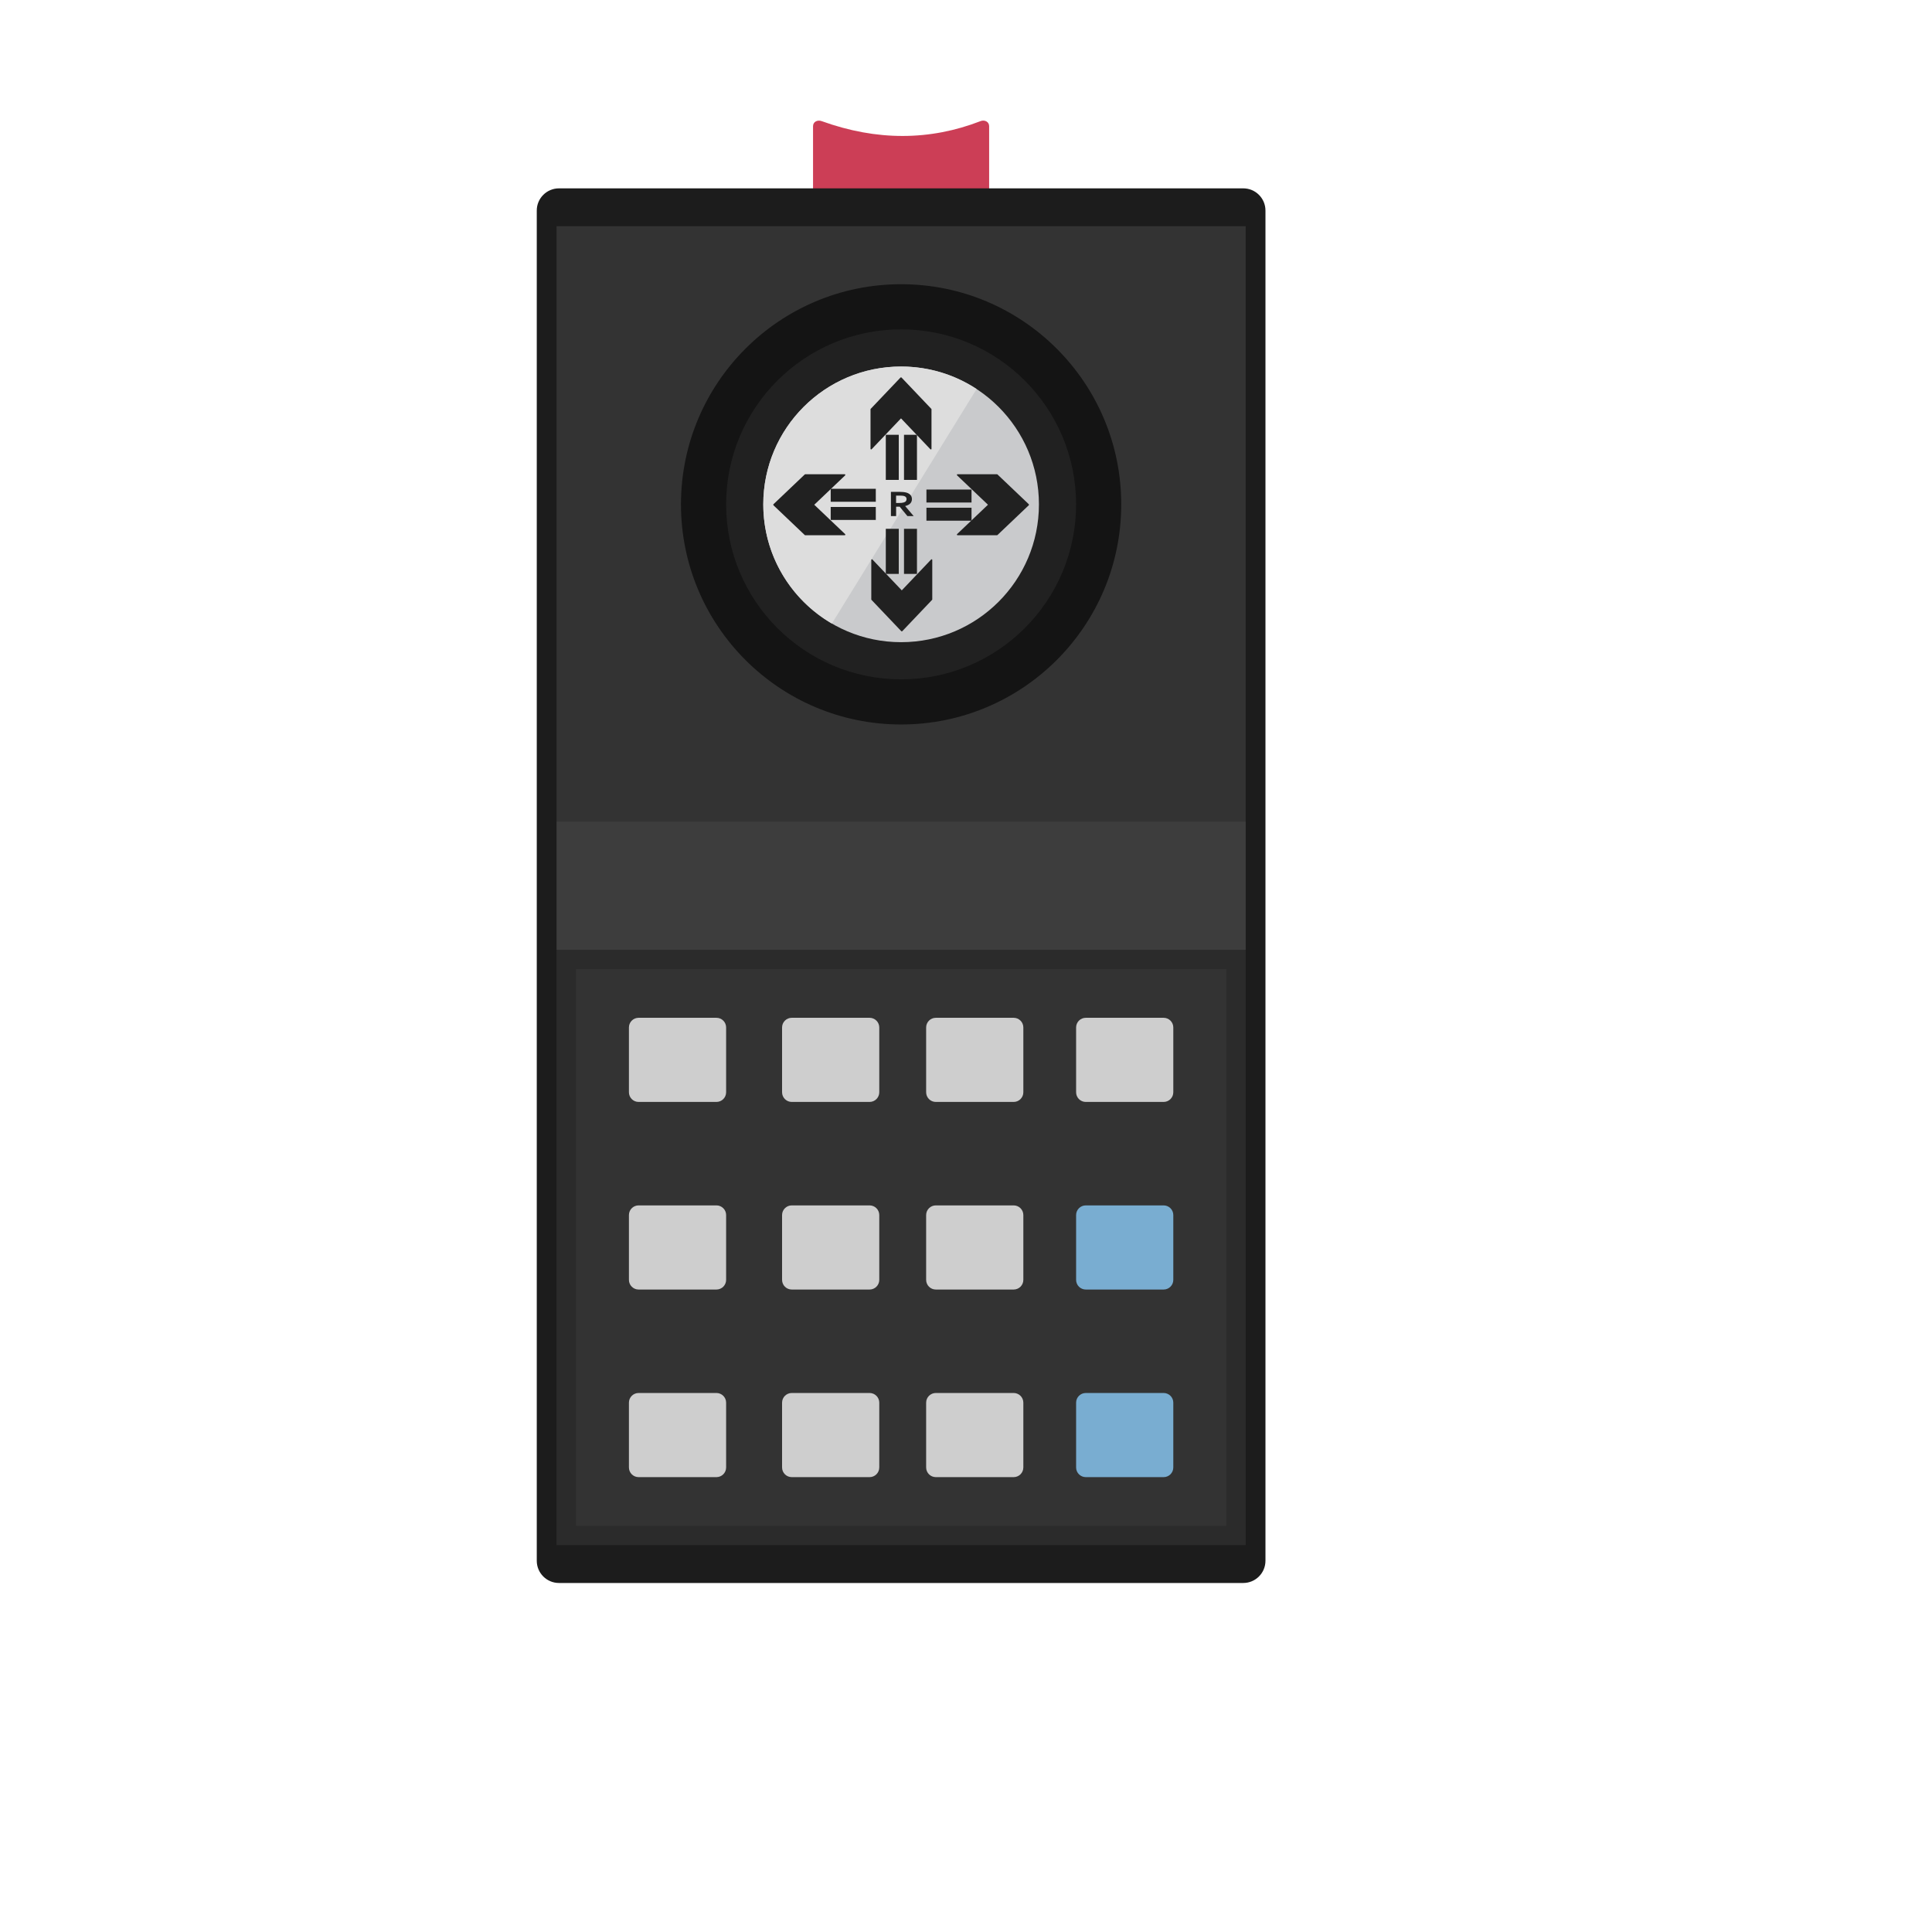
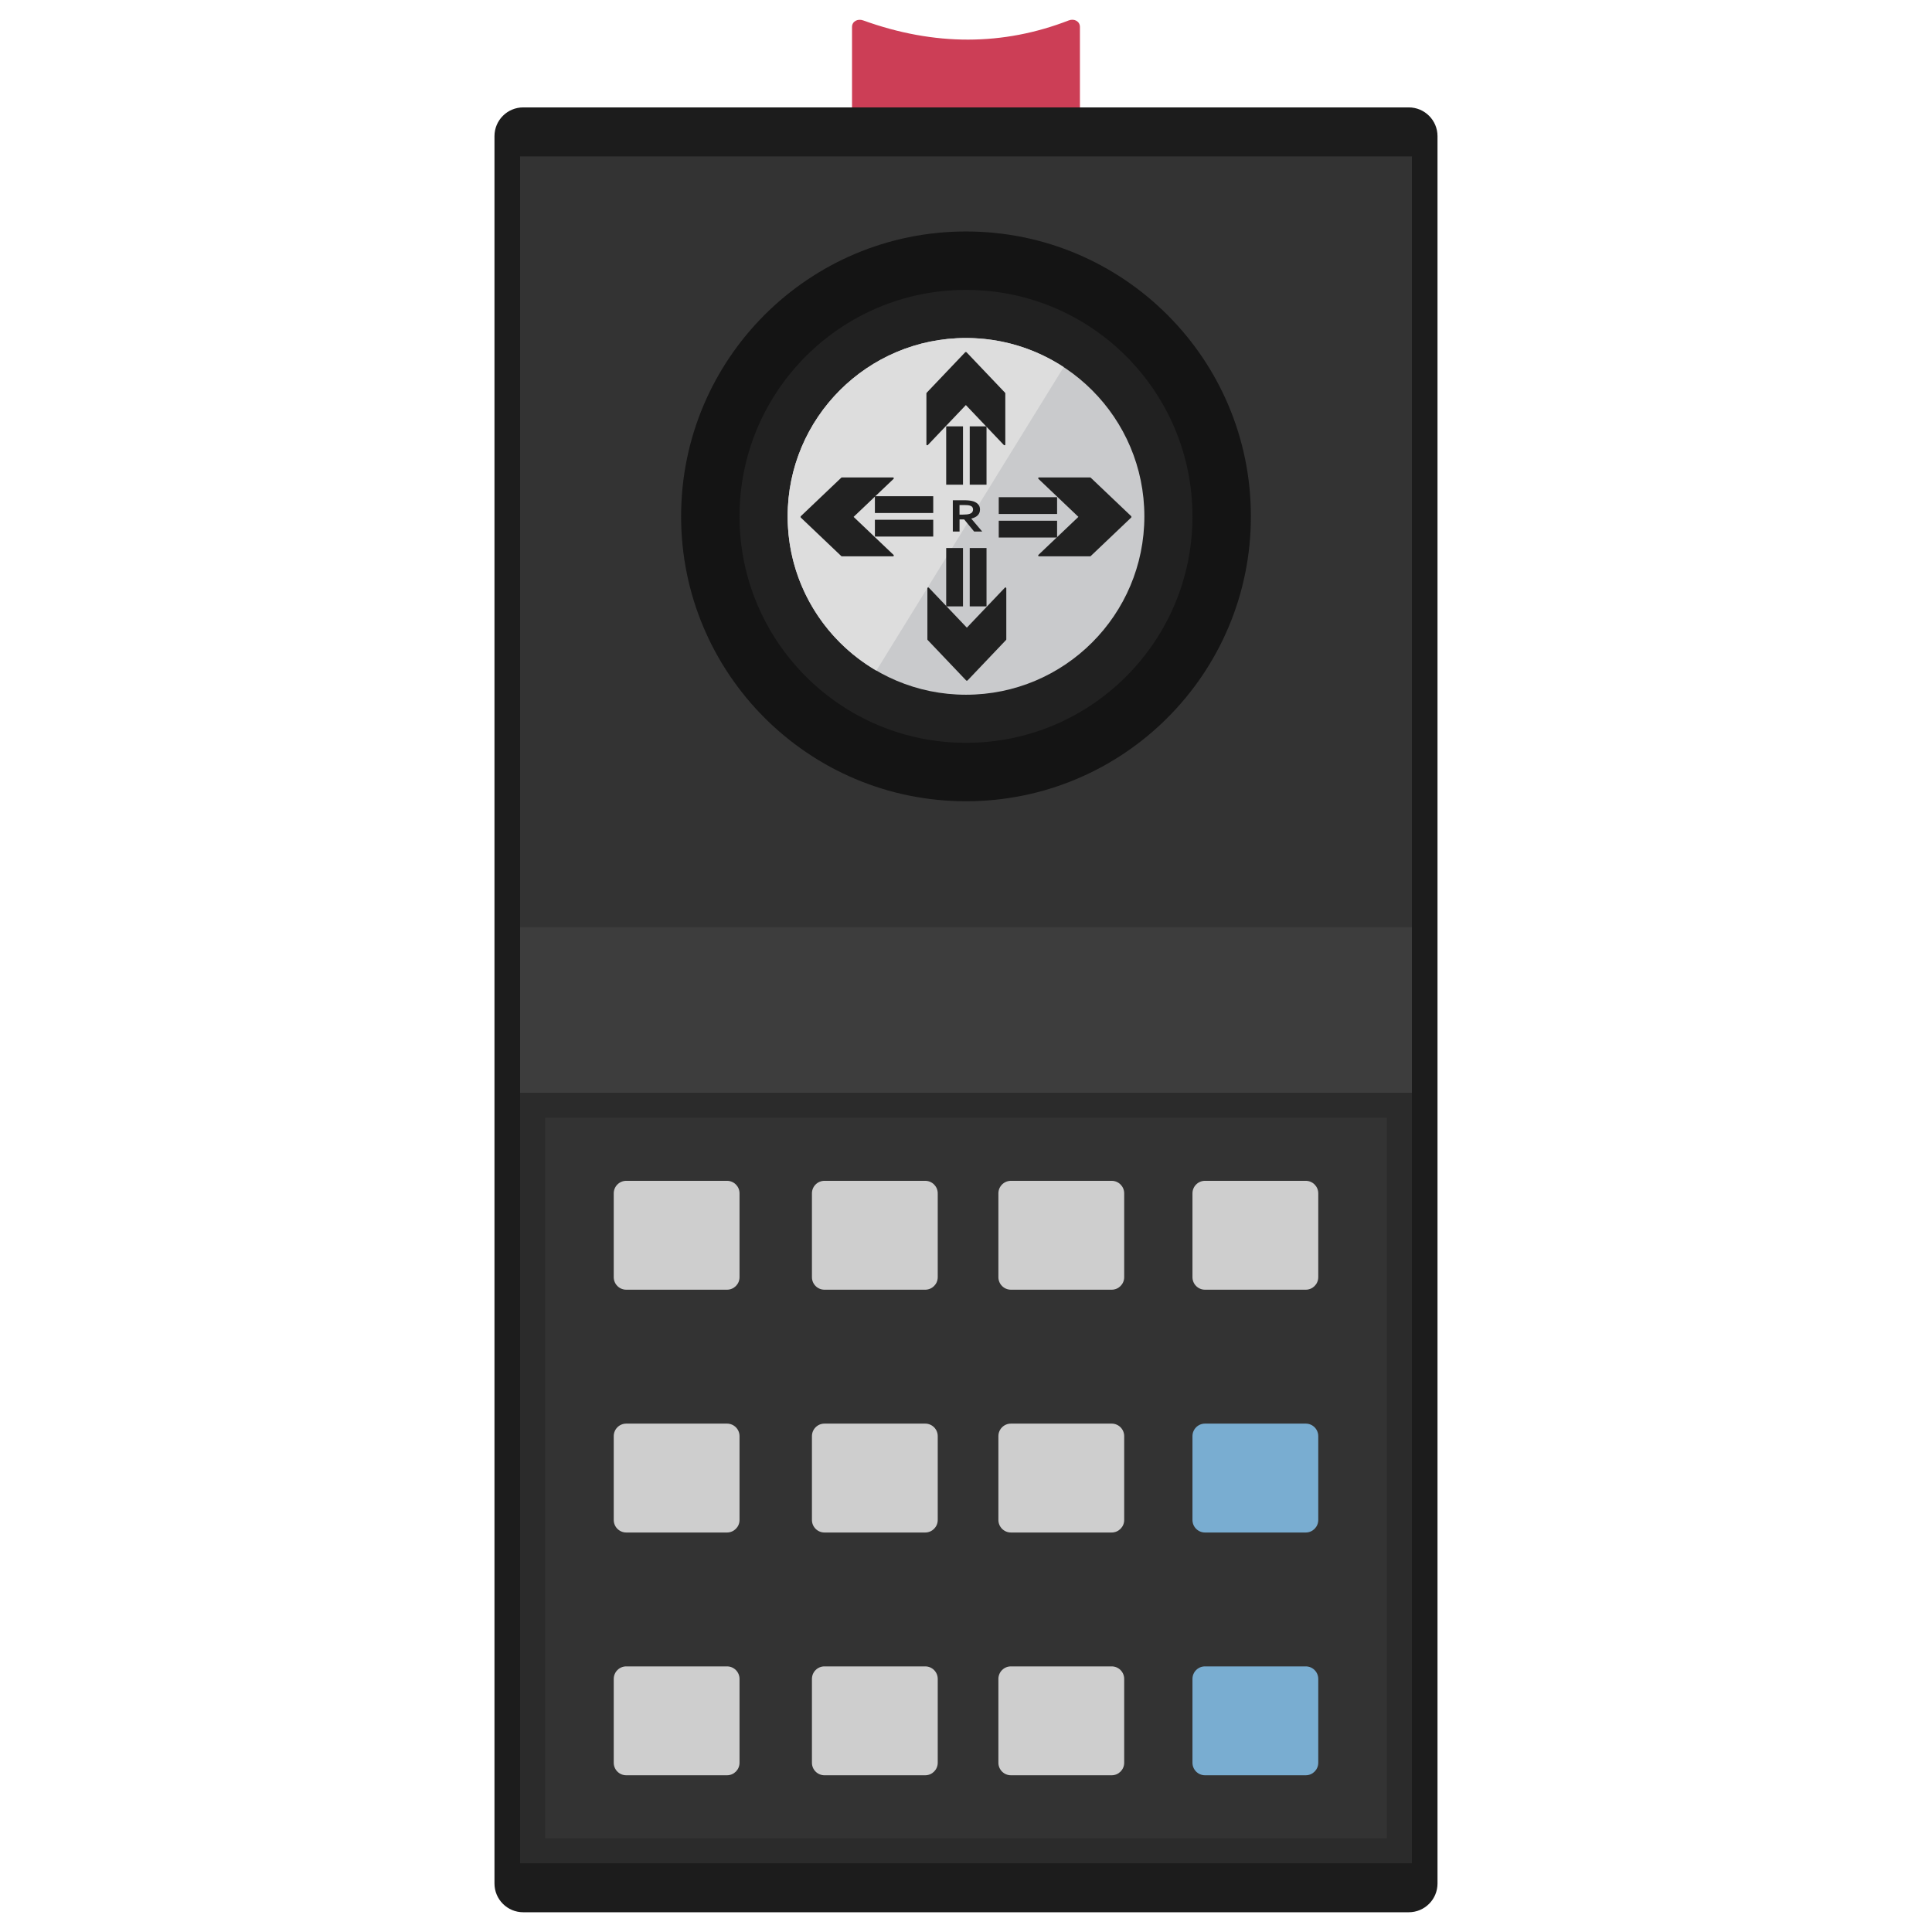
- <svg xmlns="http://www.w3.org/2000/svg" viewBox="0 0 1000 1000">
+ <svg xmlns="http://www.w3.org/2000/svg" id="Knob" viewBox="0 0 1000 1000">
  <defs>
    <style>
      .cls-1 {
        fill: #141414;
      }

      .cls-2 {
        fill: #cc3e56;
      }

      .cls-3 {
        fill: #cecece;
      }

      .cls-4 {
        fill: #1c1c1c;
      }

      .cls-5 {
        fill: #212121;
      }

      .cls-6 {
        fill: #c9cacc;
      }

      .cls-7 {
        fill: #2b2b2b;
      }

      .cls-8 {
        fill: #ddd;
      }

      .cls-9 {
        fill: #333;
      }

      .cls-10 {
        fill: #79add1;
      }

      .cls-11 {
        fill: #3d3d3d;
      }
    </style>
  </defs>
-   <g id="Body">
-     <path class="cls-2" d="M511.99,151.31h-91.16v-86c0-2.29,2.3-3.4,4.45-2.62,28.58,10.33,56.04,10.16,82.25,0,2.13-.83,4.45.34,4.45,2.62v86Z" />
-     <rect class="cls-4" x="277.83" y="97.49" width="377.17" height="721.86" rx="11.5" ry="11.5" />
-     <g>
-       <rect class="cls-9" x="293.07" y="496.61" width="346.7" height="298.15" />
-       <path class="cls-7" d="M634.76,501.61v288.15h-336.7v-288.15h336.7M644.76,491.61h-356.7v308.15h356.7v-308.15h0Z" />
-     </g>
-     <rect class="cls-9" x="288.07" y="117.08" width="356.7" height="308.15" />
-     <rect class="cls-11" x="288.07" y="425.23" width="356.7" height="66.39" />
+   <path class="cls-2" d="M558.98,125.25h-117.97V13.96c0-2.96,2.98-4.4,5.76-3.4,36.99,13.37,72.53,13.15,106.44,0,2.76-1.07,5.76.44,5.76,3.4v111.29Z" />
+   <rect class="cls-4" x="255.94" y="55.59" width="488.11" height="934.19" rx="14.88" ry="14.88" />
+   <g>
+     <rect class="cls-9" x="275.66" y="572.12" width="448.68" height="385.85" />
+     <path class="cls-7" d="M717.87,578.59v372.9h-435.74v-372.9h435.74M730.81,565.65h-461.62v398.79h461.62v-398.79h0Z" />
  </g>
-   <g id="Buttons">
-     <g>
-       <rect class="cls-3" x="325.53" y="526.81" width="50.31" height="43.55" rx="5.01" ry="5.01" />
-       <rect class="cls-3" x="404.8" y="526.81" width="50.31" height="43.55" rx="5.01" ry="5.01" />
-       <rect class="cls-3" x="479.37" y="526.81" width="50.31" height="43.55" rx="5.01" ry="5.01" />
-       <rect class="cls-3" x="556.99" y="526.81" width="50.31" height="43.55" rx="5.01" ry="5.01" />
-       <rect class="cls-3" x="325.53" y="623.91" width="50.31" height="43.55" rx="5.01" ry="5.01" />
-       <rect class="cls-3" x="404.8" y="623.91" width="50.31" height="43.55" rx="5.01" ry="5.01" />
-       <rect class="cls-3" x="479.37" y="623.91" width="50.31" height="43.55" rx="5.01" ry="5.01" />
-       <rect class="cls-10" x="556.99" y="623.91" width="50.31" height="43.55" rx="5.01" ry="5.01" />
-       <rect class="cls-3" x="325.53" y="721.01" width="50.31" height="43.55" rx="5.01" ry="5.01" />
-       <rect class="cls-3" x="404.8" y="721.01" width="50.31" height="43.55" rx="5.01" ry="5.01" />
-       <rect class="cls-3" x="479.37" y="721.01" width="50.31" height="43.55" rx="5.01" ry="5.01" />
-       <rect class="cls-10" x="556.99" y="721.01" width="50.31" height="43.55" rx="5.01" ry="5.01" />
-     </g>
+   <rect class="cls-9" x="269.19" y="80.95" width="461.62" height="398.79" />
+   <rect class="cls-11" x="269.19" y="479.73" width="461.62" height="85.91" />
+   <g>
+     <rect class="cls-3" x="317.67" y="611.19" width="65.11" height="56.36" rx="6.48" ry="6.48" />
+     <rect class="cls-3" x="420.26" y="611.19" width="65.11" height="56.36" rx="6.48" ry="6.48" />
+     <rect class="cls-3" x="516.77" y="611.19" width="65.11" height="56.36" rx="6.48" ry="6.48" />
+     <rect class="cls-3" x="617.22" y="611.19" width="65.11" height="56.36" rx="6.48" ry="6.48" />
+     <rect class="cls-3" x="317.67" y="736.86" width="65.11" height="56.36" rx="6.48" ry="6.48" />
+     <rect class="cls-3" x="420.26" y="736.86" width="65.11" height="56.36" rx="6.48" ry="6.48" />
+     <rect class="cls-3" x="516.77" y="736.86" width="65.11" height="56.36" rx="6.48" ry="6.48" />
+     <rect class="cls-10" x="617.22" y="736.86" width="65.11" height="56.36" rx="6.48" ry="6.48" />
+     <rect class="cls-3" x="317.67" y="862.52" width="65.11" height="56.36" rx="6.48" ry="6.48" />
+     <rect class="cls-3" x="420.26" y="862.52" width="65.11" height="56.36" rx="6.48" ry="6.48" />
+     <rect class="cls-3" x="516.77" y="862.52" width="65.11" height="56.36" rx="6.48" ry="6.48" />
+     <rect class="cls-10" x="617.22" y="862.52" width="65.11" height="56.36" rx="6.48" ry="6.48" />
  </g>
-   <g id="Knob">
-     <circle class="cls-1" cx="466.41" cy="261.05" r="113.94" />
-     <circle class="cls-5" cx="466.41" cy="261.05" r="90.57" />
-     <circle class="cls-6" cx="466.41" cy="261.05" r="71.34" />
-     <path class="cls-8" d="M430.57,322.75c-21.23-12.36-35.49-35.36-35.49-61.69,0-39.4,31.94-71.34,71.34-71.34,14.42,0,27.85,4.28,39.07,11.64" />
-     <g>
-       <path class="cls-5" d="M482.06,211.64l-15.42-16.21c-.08-.08-.18-.11-.28-.1-.1,0-.21.02-.28.1l-15.42,16.21c-.05.05-.08.12-.08.19v20.5c0,.27.38.4.58.19l15.2-15.98,15.2,15.98c.2.21.58.08.58-.19v-20.5c0-.07-.03-.14-.08-.19Z" />
-       <rect class="cls-5" x="458.49" y="225.05" width="6.71" height="23.34" />
-       <rect class="cls-5" x="467.91" y="225.05" width="6.71" height="23.34" />
-     </g>
-     <g>
-       <path class="cls-5" d="M451.06,310.47l15.42,16.21c.08.08.18.11.28.1.1,0,.21-.02.28-.1l15.42-16.21c.05-.05.08-.12.08-.19v-20.5c0-.27-.38-.4-.58-.19l-15.2,15.98-15.2-15.98c-.2-.21-.58-.08-.58.19v20.5c0,.07.03.14.08.19Z" />
-       <rect class="cls-5" x="467.91" y="273.71" width="6.71" height="23.34" />
-       <rect class="cls-5" x="458.49" y="273.71" width="6.71" height="23.34" />
-     </g>
-     <g>
-       <path class="cls-5" d="M516.27,276.95l16.21-15.42c.08-.08.11-.18.1-.28,0-.1-.02-.21-.1-.28l-16.21-15.42c-.05-.05-.12-.08-.19-.08h-20.5c-.27,0-.4.38-.19.58l15.98,15.2-15.98,15.2c-.21.2-.08.58.19.58h20.5c.07,0,.14-.03.19-.08Z" />
-       <rect class="cls-5" x="479.52" y="253.39" width="23.34" height="6.71" />
-       <rect class="cls-5" x="479.52" y="262.8" width="23.34" height="6.71" />
-     </g>
-     <g>
-       <path class="cls-5" d="M416.56,245.56l-16.21,15.42c-.08.08-.11.18-.1.28,0,.1.02.21.1.28l16.21,15.42c.05.05.12.08.19.08h20.5c.27,0,.4-.38.19-.58l-15.98-15.2,15.98-15.2c.21-.2.08-.58-.19-.58h-20.5c-.07,0-.14.03-.19.08Z" />
-       <rect class="cls-5" x="429.97" y="262.41" width="23.34" height="6.71" />
-       <rect class="cls-5" x="429.97" y="253" width="23.34" height="6.71" />
-     </g>
-     <path class="cls-5" d="M472.01,258.35c0,.87-.28,1.62-.85,2.22-.57.61-1.44,1.06-2.63,1.35v.04l4.37,5.15h-3.23l-4-4.85h-1.84v4.85h-2.69v-12.53h4.47c.74,0,1.43.04,2.06.11s1.18.18,1.64.32c.86.28,1.53.7,2,1.25.47.55.7,1.25.7,2.08ZM465.16,260.35c.62,0,1.14-.02,1.56-.07.43-.05.79-.12,1.08-.21.54-.17.92-.41,1.12-.72.21-.3.31-.65.31-1.04,0-.34-.08-.64-.25-.89-.16-.26-.44-.46-.84-.61-.26-.1-.58-.17-.97-.22s-.87-.07-1.44-.07h-1.92v3.84h1.33Z" />
+   <circle class="cls-1" cx="500" cy="267.27" r="147.46" />
+   <circle class="cls-5" cx="500" cy="267.27" r="117.22" />
+   <circle class="cls-6" cx="500" cy="267.27" r="92.32" />
+   <path class="cls-8" d="M453.61,347.11c-27.47-16-45.93-45.76-45.93-79.84,0-50.99,41.33-92.32,92.32-92.32,18.66,0,36.04,5.54,50.56,15.06" />
+   <g>
+     <path class="cls-5" d="M520.25,203.32l-19.95-20.97c-.1-.11-.24-.14-.37-.13-.13-.01-.27.02-.37.13l-19.95,20.97c-.06.07-.1.15-.1.24v26.54c0,.35.49.51.75.24l19.67-20.68,19.67,20.68c.26.27.75.11.75-.24v-26.54c0-.09-.04-.18-.1-.24Z" />
+     <rect class="cls-5" x="489.75" y="220.68" width="8.69" height="30.2" />
+     <rect class="cls-5" x="501.93" y="220.68" width="8.69" height="30.2" />
  </g>
+   <g>
+     <path class="cls-5" d="M480.12,331.22l19.95,20.97c.1.11.24.14.37.13.13.01.27-.02.37-.13l19.95-20.97c.06-.07.1-.15.1-.24v-26.54c0-.35-.49-.51-.75-.24l-19.67,20.68-19.67-20.68c-.26-.27-.75-.11-.75.24v26.54c0,.09.04.18.1.24Z" />
+     <rect class="cls-5" x="501.93" y="283.66" width="8.69" height="30.2" />
+     <rect class="cls-5" x="489.75" y="283.66" width="8.69" height="30.2" />
+   </g>
+   <g>
+     <path class="cls-5" d="M564.52,287.85l20.97-19.95c.11-.1.14-.24.13-.37.01-.13-.02-.27-.13-.37l-20.97-19.95c-.07-.06-.15-.1-.24-.1h-26.54c-.35,0-.51.49-.24.75l20.68,19.67-20.68,19.67c-.27.26-.11.75.24.75h26.54c.09,0,.18-.04.24-.1Z" />
+     <rect class="cls-5" x="516.95" y="257.35" width="30.2" height="8.69" />
+     <rect class="cls-5" x="516.95" y="269.53" width="30.2" height="8.69" />
+   </g>
+   <g>
+     <path class="cls-5" d="M435.48,247.22l-20.97,19.95c-.11.1-.14.24-.13.37-.01.13.02.27.13.37l20.97,19.95c.07.06.15.1.24.1h26.54c.35,0,.51-.49.24-.75l-20.68-19.67,20.68-19.67c.27-.26.11-.75-.24-.75h-26.54c-.09,0-.18.04-.24.1Z" />
+     <rect class="cls-5" x="452.84" y="269.03" width="30.2" height="8.69" />
+     <rect class="cls-5" x="452.84" y="256.84" width="30.2" height="8.69" />
+   </g>
+   <path class="cls-5" d="M507.24,263.78c0,1.13-.37,2.09-1.1,2.88s-1.87,1.37-3.4,1.75v.05l5.66,6.67h-4.18l-5.17-6.28h-2.39v6.28h-3.48v-16.21h5.78c.96,0,1.85.05,2.67.14.82.09,1.53.23,2.12.42,1.12.36,1.98.9,2.59,1.62.61.71.91,1.61.91,2.7ZM498.37,266.36c.8,0,1.47-.03,2.02-.09s1.02-.15,1.4-.27c.7-.23,1.19-.54,1.46-.93.27-.39.4-.84.4-1.35,0-.44-.11-.82-.32-1.16-.21-.34-.58-.6-1.09-.79-.33-.13-.75-.22-1.25-.28-.5-.06-1.12-.09-1.86-.09h-2.49v4.97h1.72Z" />
</svg>
